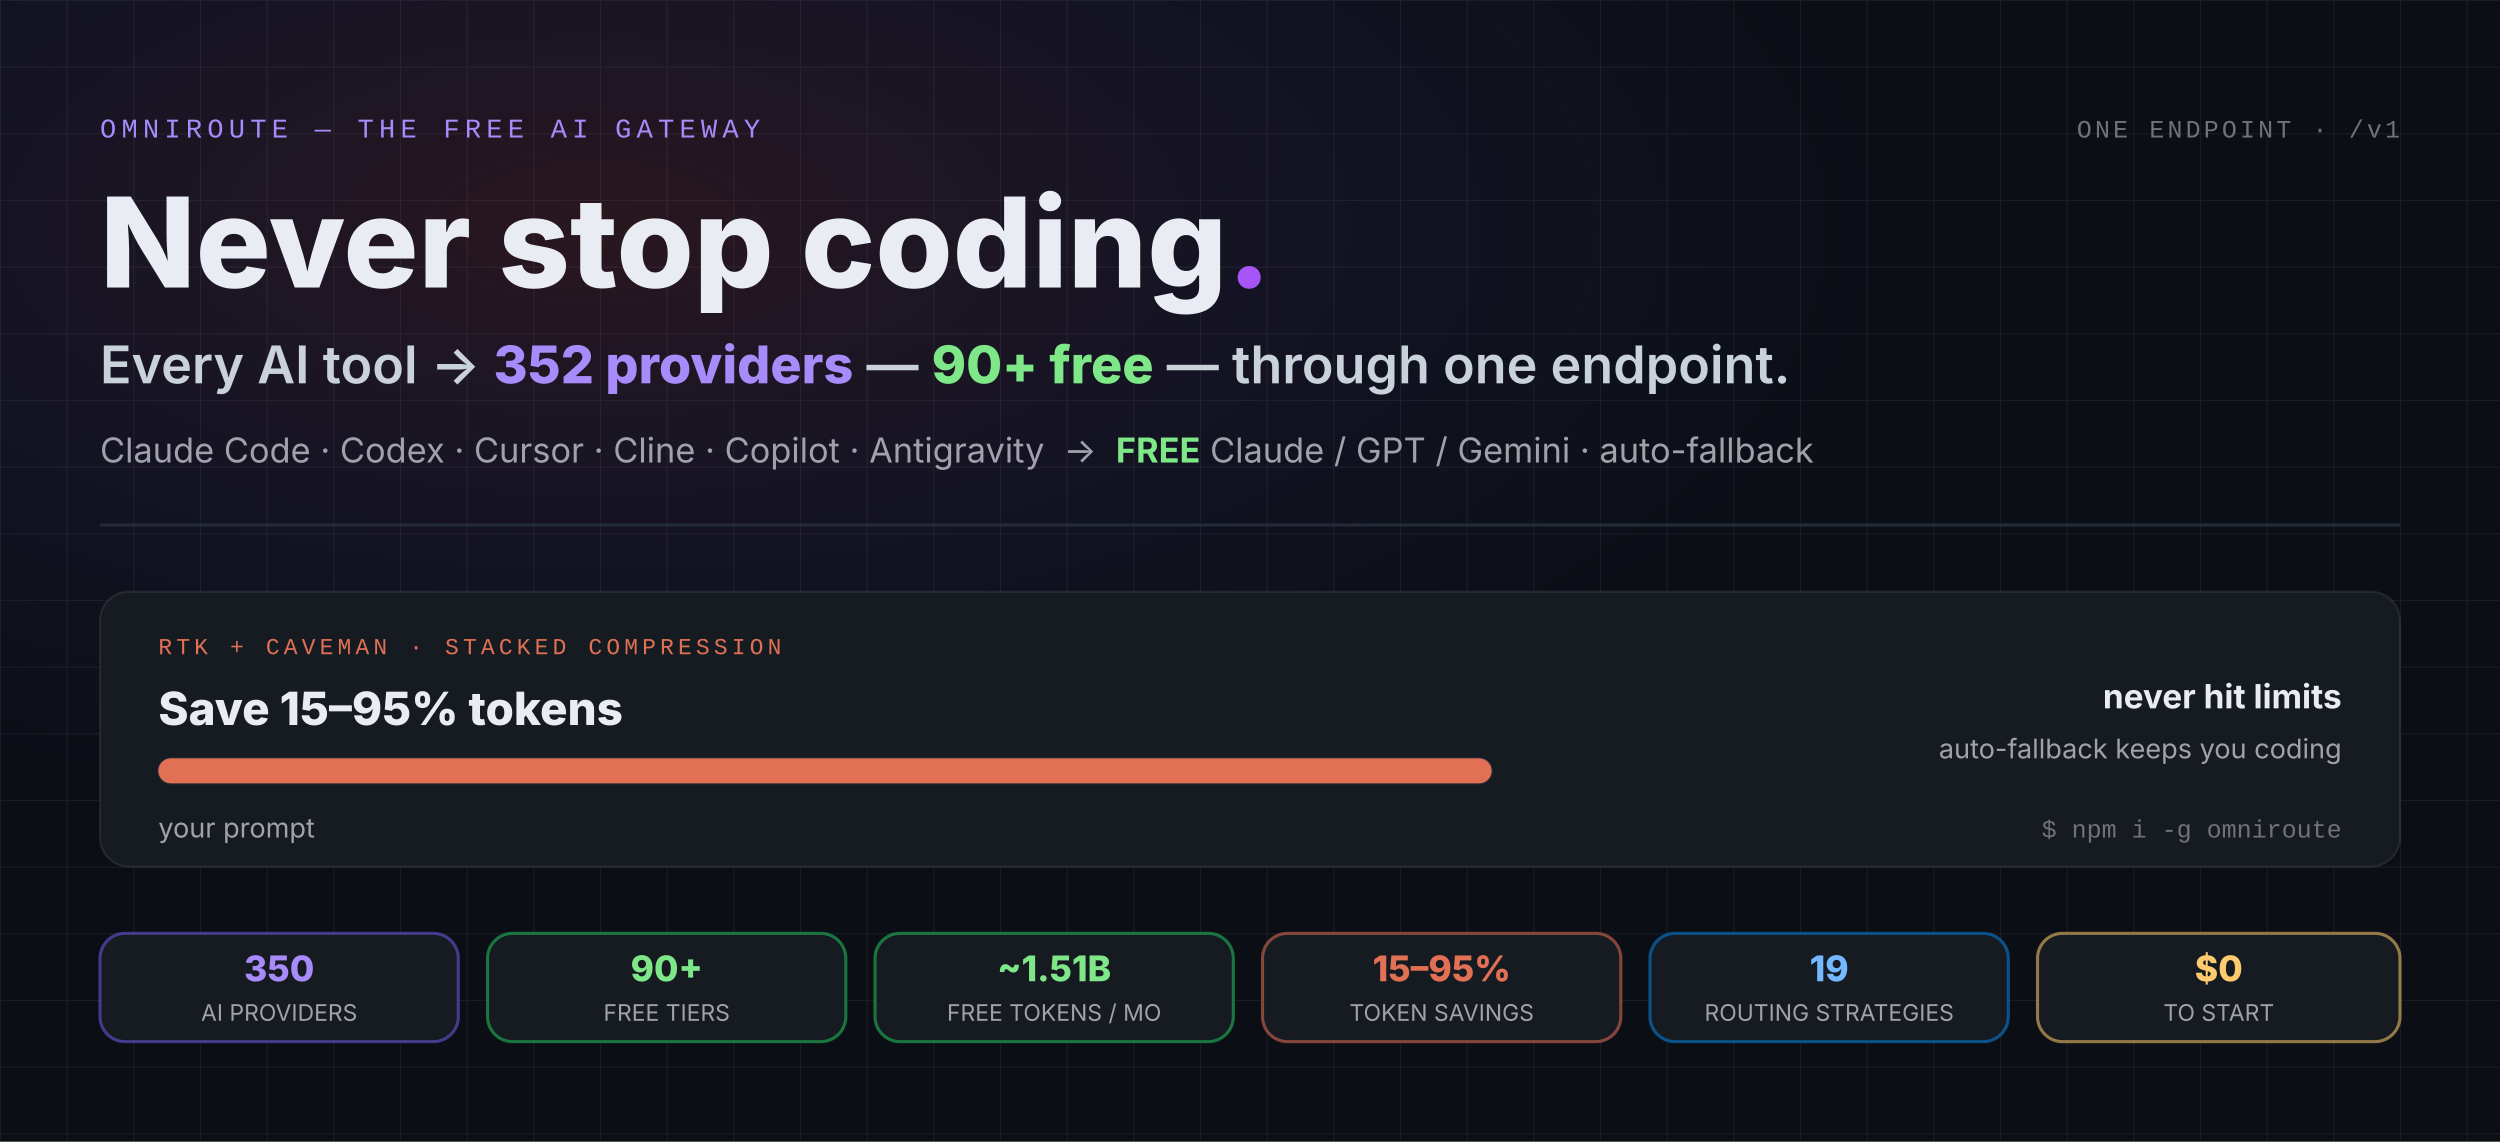
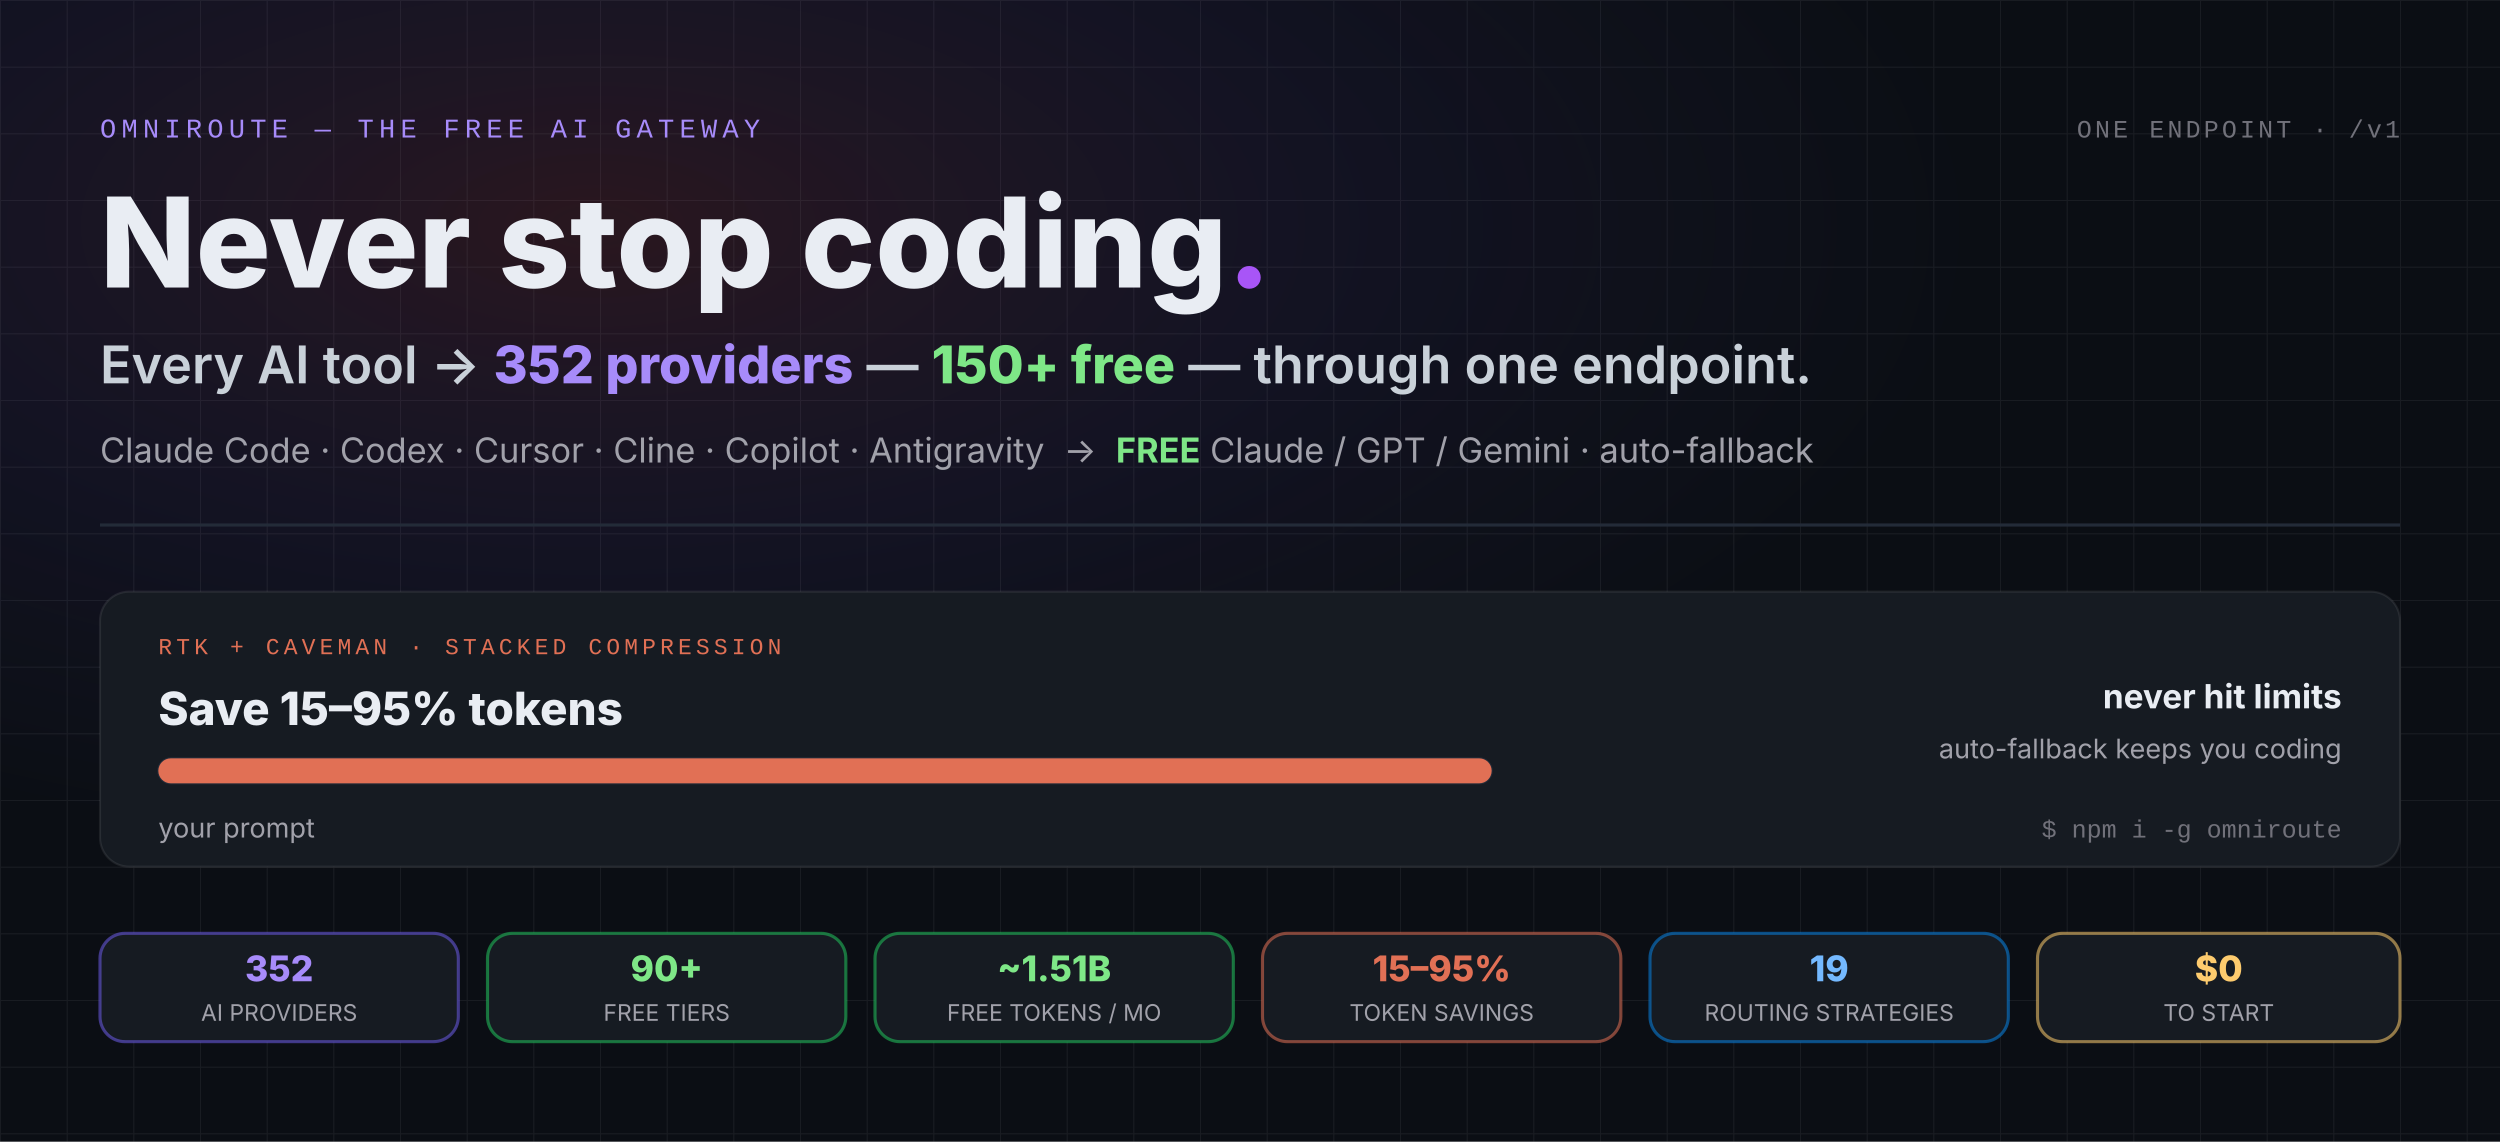
- <svg xmlns="http://www.w3.org/2000/svg" viewBox="0 0 1200 548" role="img" aria-label="OmniRoute hero: Never stop coding. Every AI tool to 352 providers — 90+ free — through one endpoint. Claude Code, Codex, Cursor, Cline, Copilot and Antigravity into free Claude, GPT and Gemini with auto-fallback. RTK + Caveman stacked compression saves 15 to 95 percent of tokens — about 89 percent average on tool-heavy sessions — so you never hit limits. Stats: 352 AI providers, 90+ free tiers, about 1.51B free tokens per month, 15 to 95 percent token savings, 19 routing strategies, zero dollars to start.">
+ <svg xmlns="http://www.w3.org/2000/svg" viewBox="0 0 1200 548" role="img" aria-label="OmniRoute hero: Never stop coding. Every AI tool to 352 providers — 150+ free — through one endpoint. Claude Code, Codex, Cursor, Cline, Copilot and Antigravity into free Claude, GPT and Gemini with auto-fallback. RTK + Caveman stacked compression saves 15 to 95 percent of tokens — about 89 percent average on tool-heavy sessions — so you never hit limits. Stats: 352 AI providers, 150+ free tiers, about 1.51B free tokens per month, 15 to 95 percent token savings, 19 routing strategies, zero dollars to start.">
  <defs>
    <pattern id="gridPaperH" width="32" height="32" patternUnits="userSpaceOnUse">
      <path d="M 32 0 L 0 0 0 32" fill="none" stroke="#ffffff" stroke-opacity="0.06" stroke-width="1" />
    </pattern>
    <radialGradient id="bgGlowH" cx="24%" cy="20%" r="55%">
      <stop offset="0%" stop-color="#e54d5e" stop-opacity="0.14" />
      <stop offset="55%" stop-color="#8b5cf6" stop-opacity="0.06" />
      <stop offset="100%" stop-color="#6366f1" stop-opacity="0" />
    </radialGradient>
    <linearGradient id="gradBrandH" x1="0" y1="0" x2="1" y2="1">
      <stop offset="0%" stop-color="#e54d5e" />
      <stop offset="100%" stop-color="#a855f7" />
    </linearGradient>
    <path id="dividerPathH" d="M 48,252 L 1152,252" />
  </defs>
  <rect width="1200" height="548" fill="#0b0e14" />
  <rect width="1200" height="548" fill="url(#gridPaperH)" />
  <rect width="1200" height="548" fill="url(#bgGlowH)" />
  <text x="48" y="66" font-family="Consolas, 'Courier New', monospace" font-size="13" letter-spacing="2.5" fill="#a78bfa">OMNIROUTE — THE FREE AI GATEWAY</text>
  <text x="1152" y="66" text-anchor="end" font-family="Consolas, 'Courier New', monospace" font-size="12" letter-spacing="1.5" fill="#71717a">ONE ENDPOINT · /v1</text>
  <text x="48" y="138" font-family="Inter, 'Segoe UI', Arial, Helvetica, system-ui, sans-serif" font-size="60" font-weight="800" fill="#e9edf3">Never stop coding<tspan fill="#a855f7">.</tspan>
  </text>
-   <text x="48" y="184" font-family="Inter, 'Segoe UI', Arial, Helvetica, system-ui, sans-serif" font-size="25" font-weight="600" fill="#c9d1d9">Every AI tool → <tspan fill="#a78bfa" font-weight="800">352 providers</tspan> — <tspan fill="#7ee787" font-weight="800">90+ free</tspan> — through one endpoint.</text>
+   <text x="48" y="184" font-family="Inter, 'Segoe UI', Arial, Helvetica, system-ui, sans-serif" font-size="25" font-weight="600" fill="#c9d1d9">Every AI tool → <tspan fill="#a78bfa" font-weight="800">352 providers</tspan> — <tspan fill="#7ee787" font-weight="800">150+ free</tspan> — through one endpoint.</text>
  <text x="48" y="222" font-family="Inter, 'Segoe UI', Arial, Helvetica, system-ui, sans-serif" font-size="16.5" fill="#a1a1aa">Claude Code · Codex · Cursor · Cline · Copilot · Antigravity  →  <tspan fill="#7ee787" font-weight="700">FREE</tspan> Claude / GPT / Gemini · auto-fallback</text>
  <line x1="48" y1="252" x2="1152" y2="252" stroke="#232b38" stroke-width="1.5" />
  <circle r="4" fill="url(#gradBrandH)" opacity="0">
    <animateMotion dur="6s" repeatCount="indefinite" keyPoints="0;1" keyTimes="0;1" calcMode="linear">
      <mpath href="#dividerPathH" />
    </animateMotion>
    <animate attributeName="opacity" values="0;0.9;0.9;0" keyTimes="0;0.08;0.6;0.75" dur="6s" repeatCount="indefinite" />
  </circle>
  <g>
    <rect x="48" y="284" width="1104" height="132" rx="14" fill="#161b22" stroke="#ffffff" stroke-opacity="0.08" stroke-width="1" />
    <text x="76" y="314" font-family="Consolas, 'Courier New', monospace" font-size="11" letter-spacing="2" fill="#e17055">RTK + CAVEMAN · STACKED COMPRESSION</text>
    <text x="76" y="348" font-family="Inter, 'Segoe UI', Arial, Helvetica, system-ui, sans-serif" font-size="22" font-weight="800" fill="#e9edf3">Save 15–95% tokens</text>
    <rect x="76" y="364" width="640" height="12" rx="6" fill="#0b0e14" stroke="#232b38" stroke-width="1" />
    <rect x="76" y="364" width="640" height="12" rx="6" fill="#e17055">
      <animate attributeName="width" values="640;640;70;70;640" keyTimes="0;0.12;0.5;0.88;1" dur="8s" repeatCount="indefinite" calcMode="spline" keySplines="0.4 0 0.2 1;0.4 0 0.2 1;0.4 0 0.2 1;0.4 0 0.2 1" />
    </rect>
    <text x="76" y="402" font-family="Inter, 'Segoe UI', Arial, Helvetica, system-ui, sans-serif" font-size="13" fill="#a1a1aa">your prompt
      <animate attributeName="opacity" values="1;1;0;0;1" keyTimes="0;0.12;0.35;0.88;1" dur="8s" repeatCount="indefinite" calcMode="discrete" />
    </text>
    <text x="76" y="402" font-family="Inter, 'Segoe UI', Arial, Helvetica, system-ui, sans-serif" font-size="13" font-weight="700" fill="#e17055" opacity="0">−89% avg on tool-heavy sessions
      <animate attributeName="opacity" values="0;0;1;1;0" keyTimes="0;0.35;0.36;0.88;1" dur="8s" repeatCount="indefinite" calcMode="discrete" />
    </text>
    <text x="1124" y="340" text-anchor="end" font-family="Inter, 'Segoe UI', Arial, Helvetica, system-ui, sans-serif" font-size="16" font-weight="700" fill="#e9edf3">never hit limits</text>
    <text x="1124" y="364" text-anchor="end" font-family="Inter, 'Segoe UI', Arial, Helvetica, system-ui, sans-serif" font-size="13" fill="#a1a1aa">auto-fallback keeps you coding</text>
    <text x="1124" y="402" text-anchor="end" font-family="Consolas, 'Courier New', monospace" font-size="12" fill="#71717a">$ npm i -g omniroute</text>
  </g>
  <g font-family="Inter, 'Segoe UI', Arial, Helvetica, system-ui, sans-serif" text-anchor="middle">
    <rect x="48" y="448" width="172" height="52" rx="12" fill="#161b22" stroke="#6c5ce7" stroke-opacity="0.55" stroke-width="1.5" />
-     <text x="134" y="471" font-size="17" font-weight="800" fill="#a78bfa">350</text>
+     <text x="134" y="471" font-size="17" font-weight="800" fill="#a78bfa">352</text>
    <text x="134" y="490" font-size="11" fill="#a1a1aa">AI PROVIDERS</text>
    <rect x="234" y="448" width="172" height="52" rx="12" fill="#161b22" stroke="#22c55e" stroke-opacity="0.55" stroke-width="1.5" />
    <text x="320" y="471" font-size="17" font-weight="800" fill="#7ee787">90+</text>
    <text x="320" y="490" font-size="11" fill="#a1a1aa">FREE TIERS</text>
    <rect x="420" y="448" width="172" height="52" rx="12" fill="#161b22" stroke="#22c55e" stroke-opacity="0.55" stroke-width="1.5" />
    <text x="506" y="471" font-size="17" font-weight="800" fill="#7ee787">~1.51B</text>
    <text x="506" y="490" font-size="11" fill="#a1a1aa">FREE TOKENS / MO</text>
    <rect x="606" y="448" width="172" height="52" rx="12" fill="#161b22" stroke="#e17055" stroke-opacity="0.55" stroke-width="1.5" />
    <text x="692" y="471" font-size="17" font-weight="800" fill="#e17055">15–95%</text>
    <text x="692" y="490" font-size="11" fill="#a1a1aa">TOKEN SAVINGS</text>
    <rect x="792" y="448" width="172" height="52" rx="12" fill="#161b22" stroke="#0984e3" stroke-opacity="0.55" stroke-width="1.5" />
    <text x="878" y="471" font-size="17" font-weight="800" fill="#74b9ff">19</text>
    <text x="878" y="490" font-size="11" fill="#a1a1aa">ROUTING STRATEGIES</text>
    <rect x="978" y="448" width="174" height="52" rx="12" fill="#161b22" stroke="#fdcb6e" stroke-opacity="0.55" stroke-width="1.5" />
    <text x="1065" y="471" font-size="17" font-weight="800" fill="#fdcb6e">$0</text>
    <text x="1065" y="490" font-size="11" fill="#a1a1aa">TO START</text>
  </g>
</svg>
